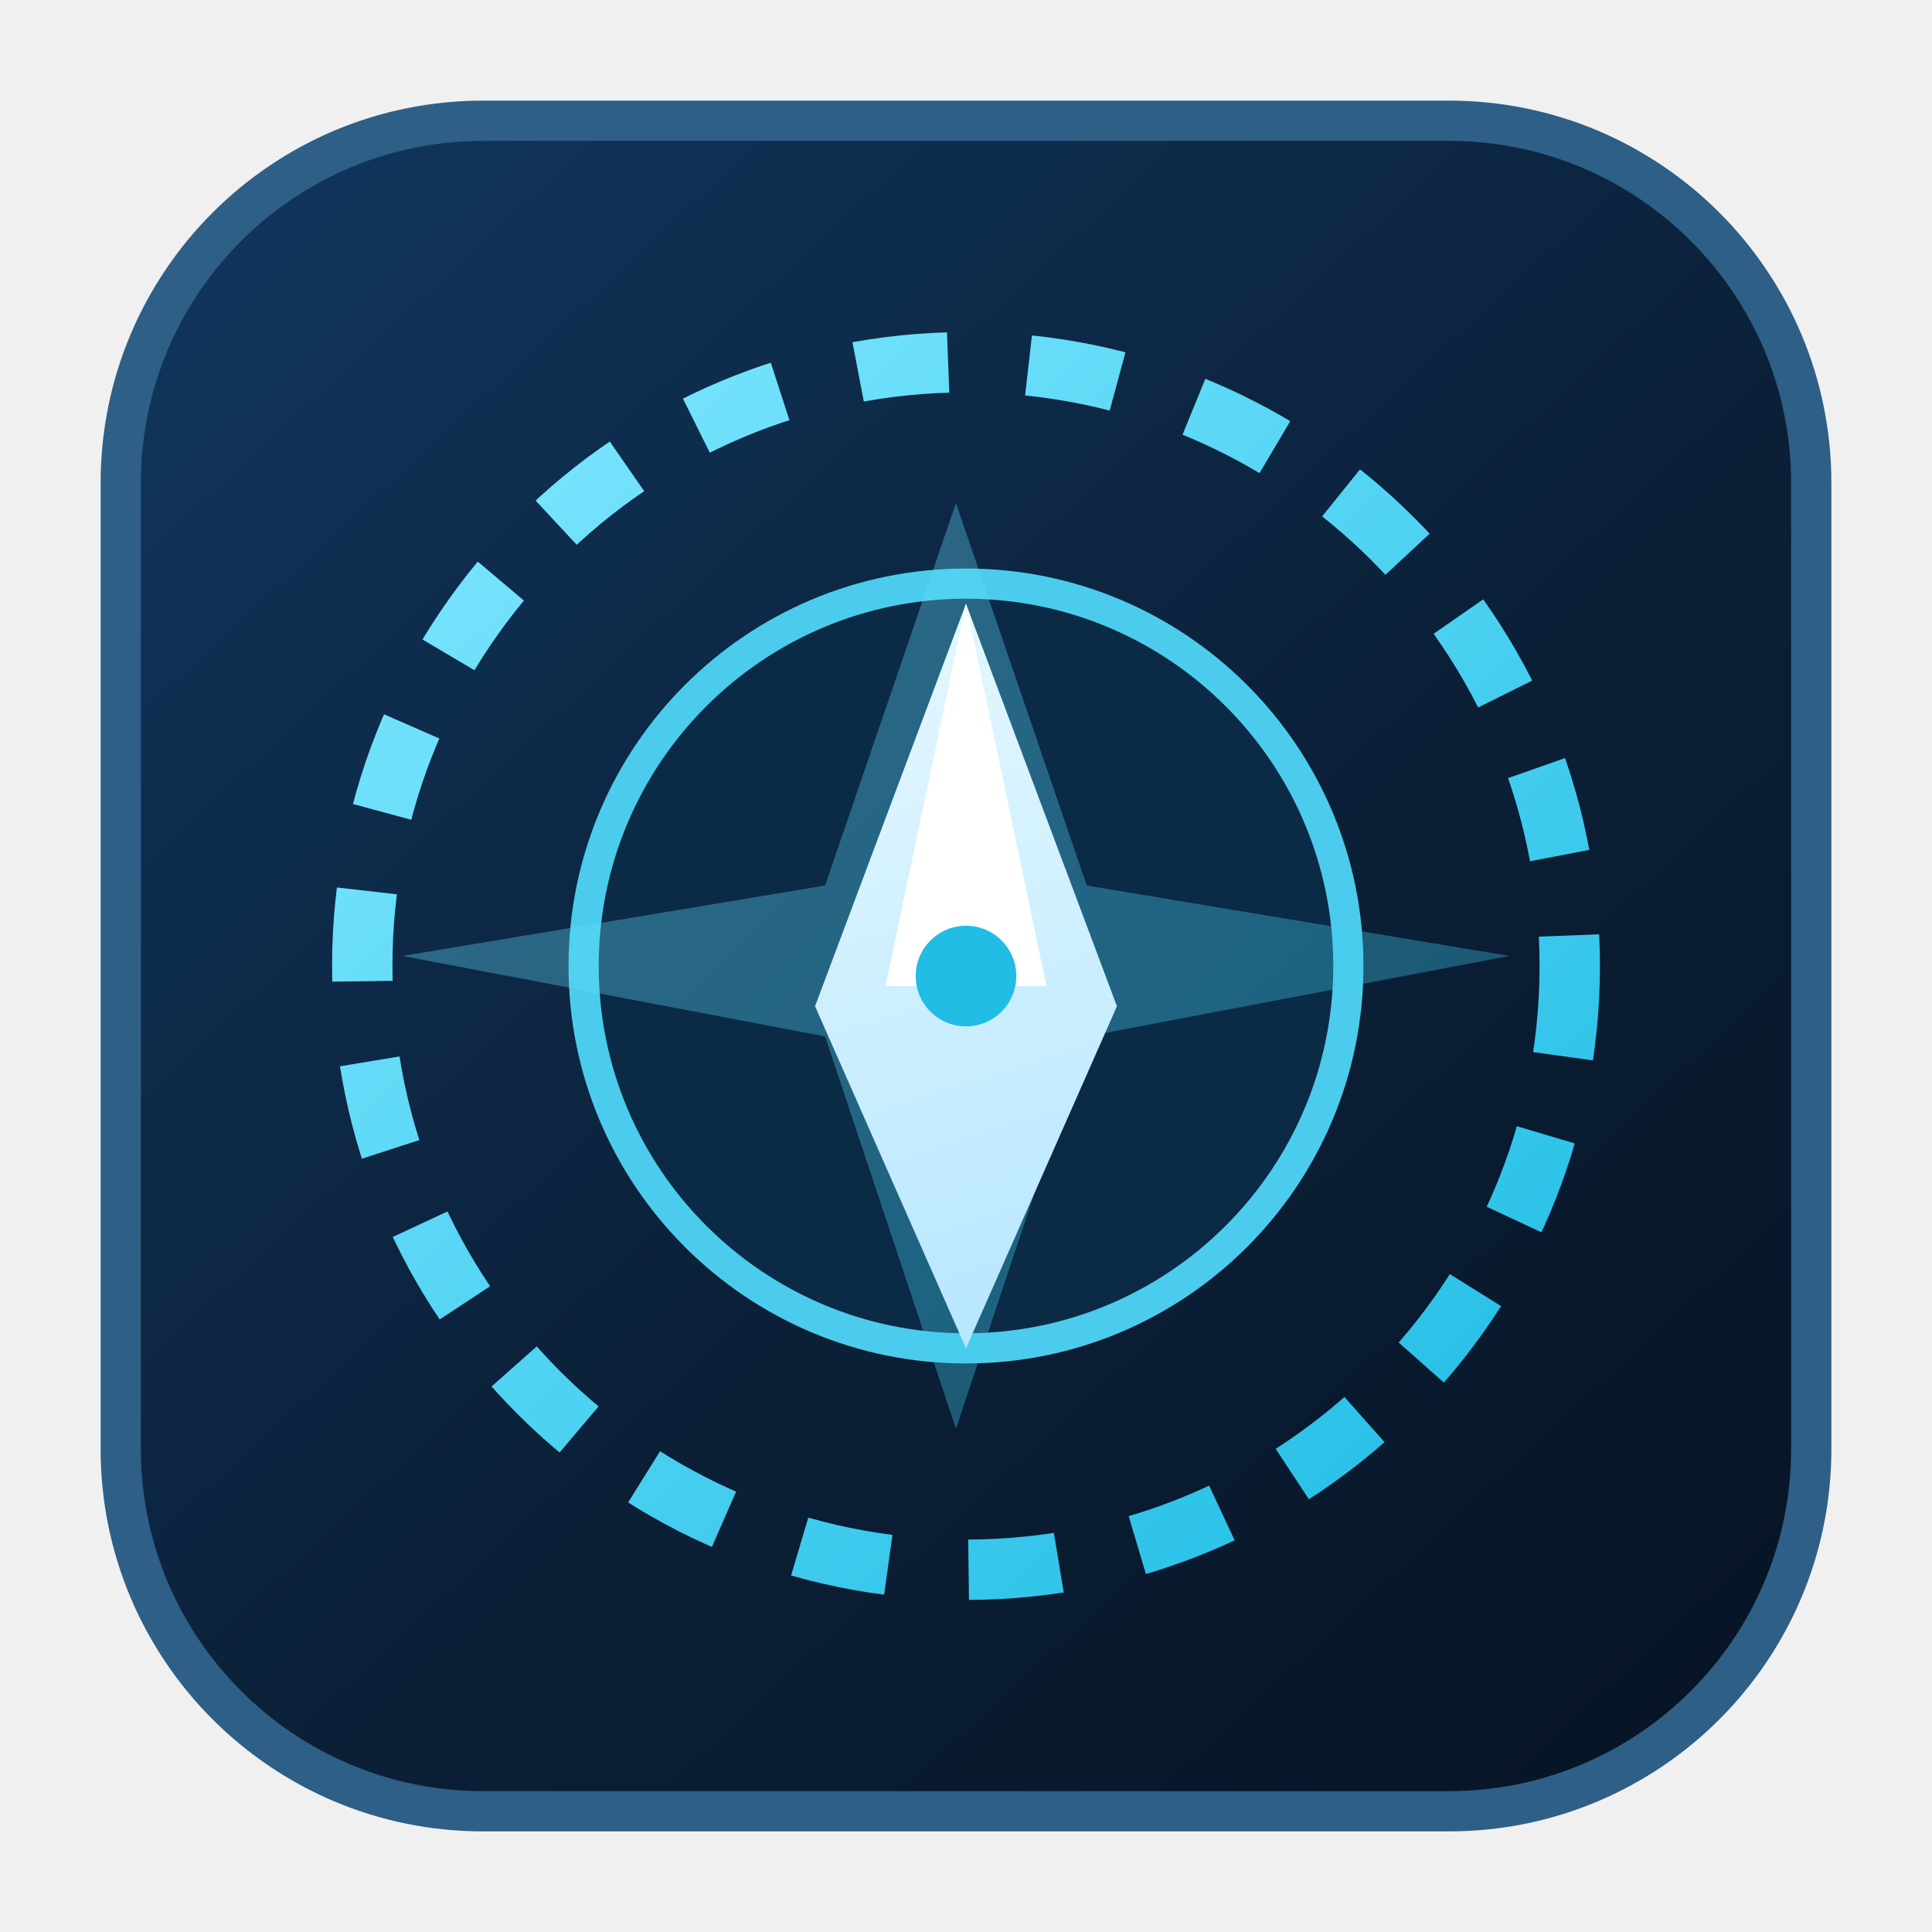
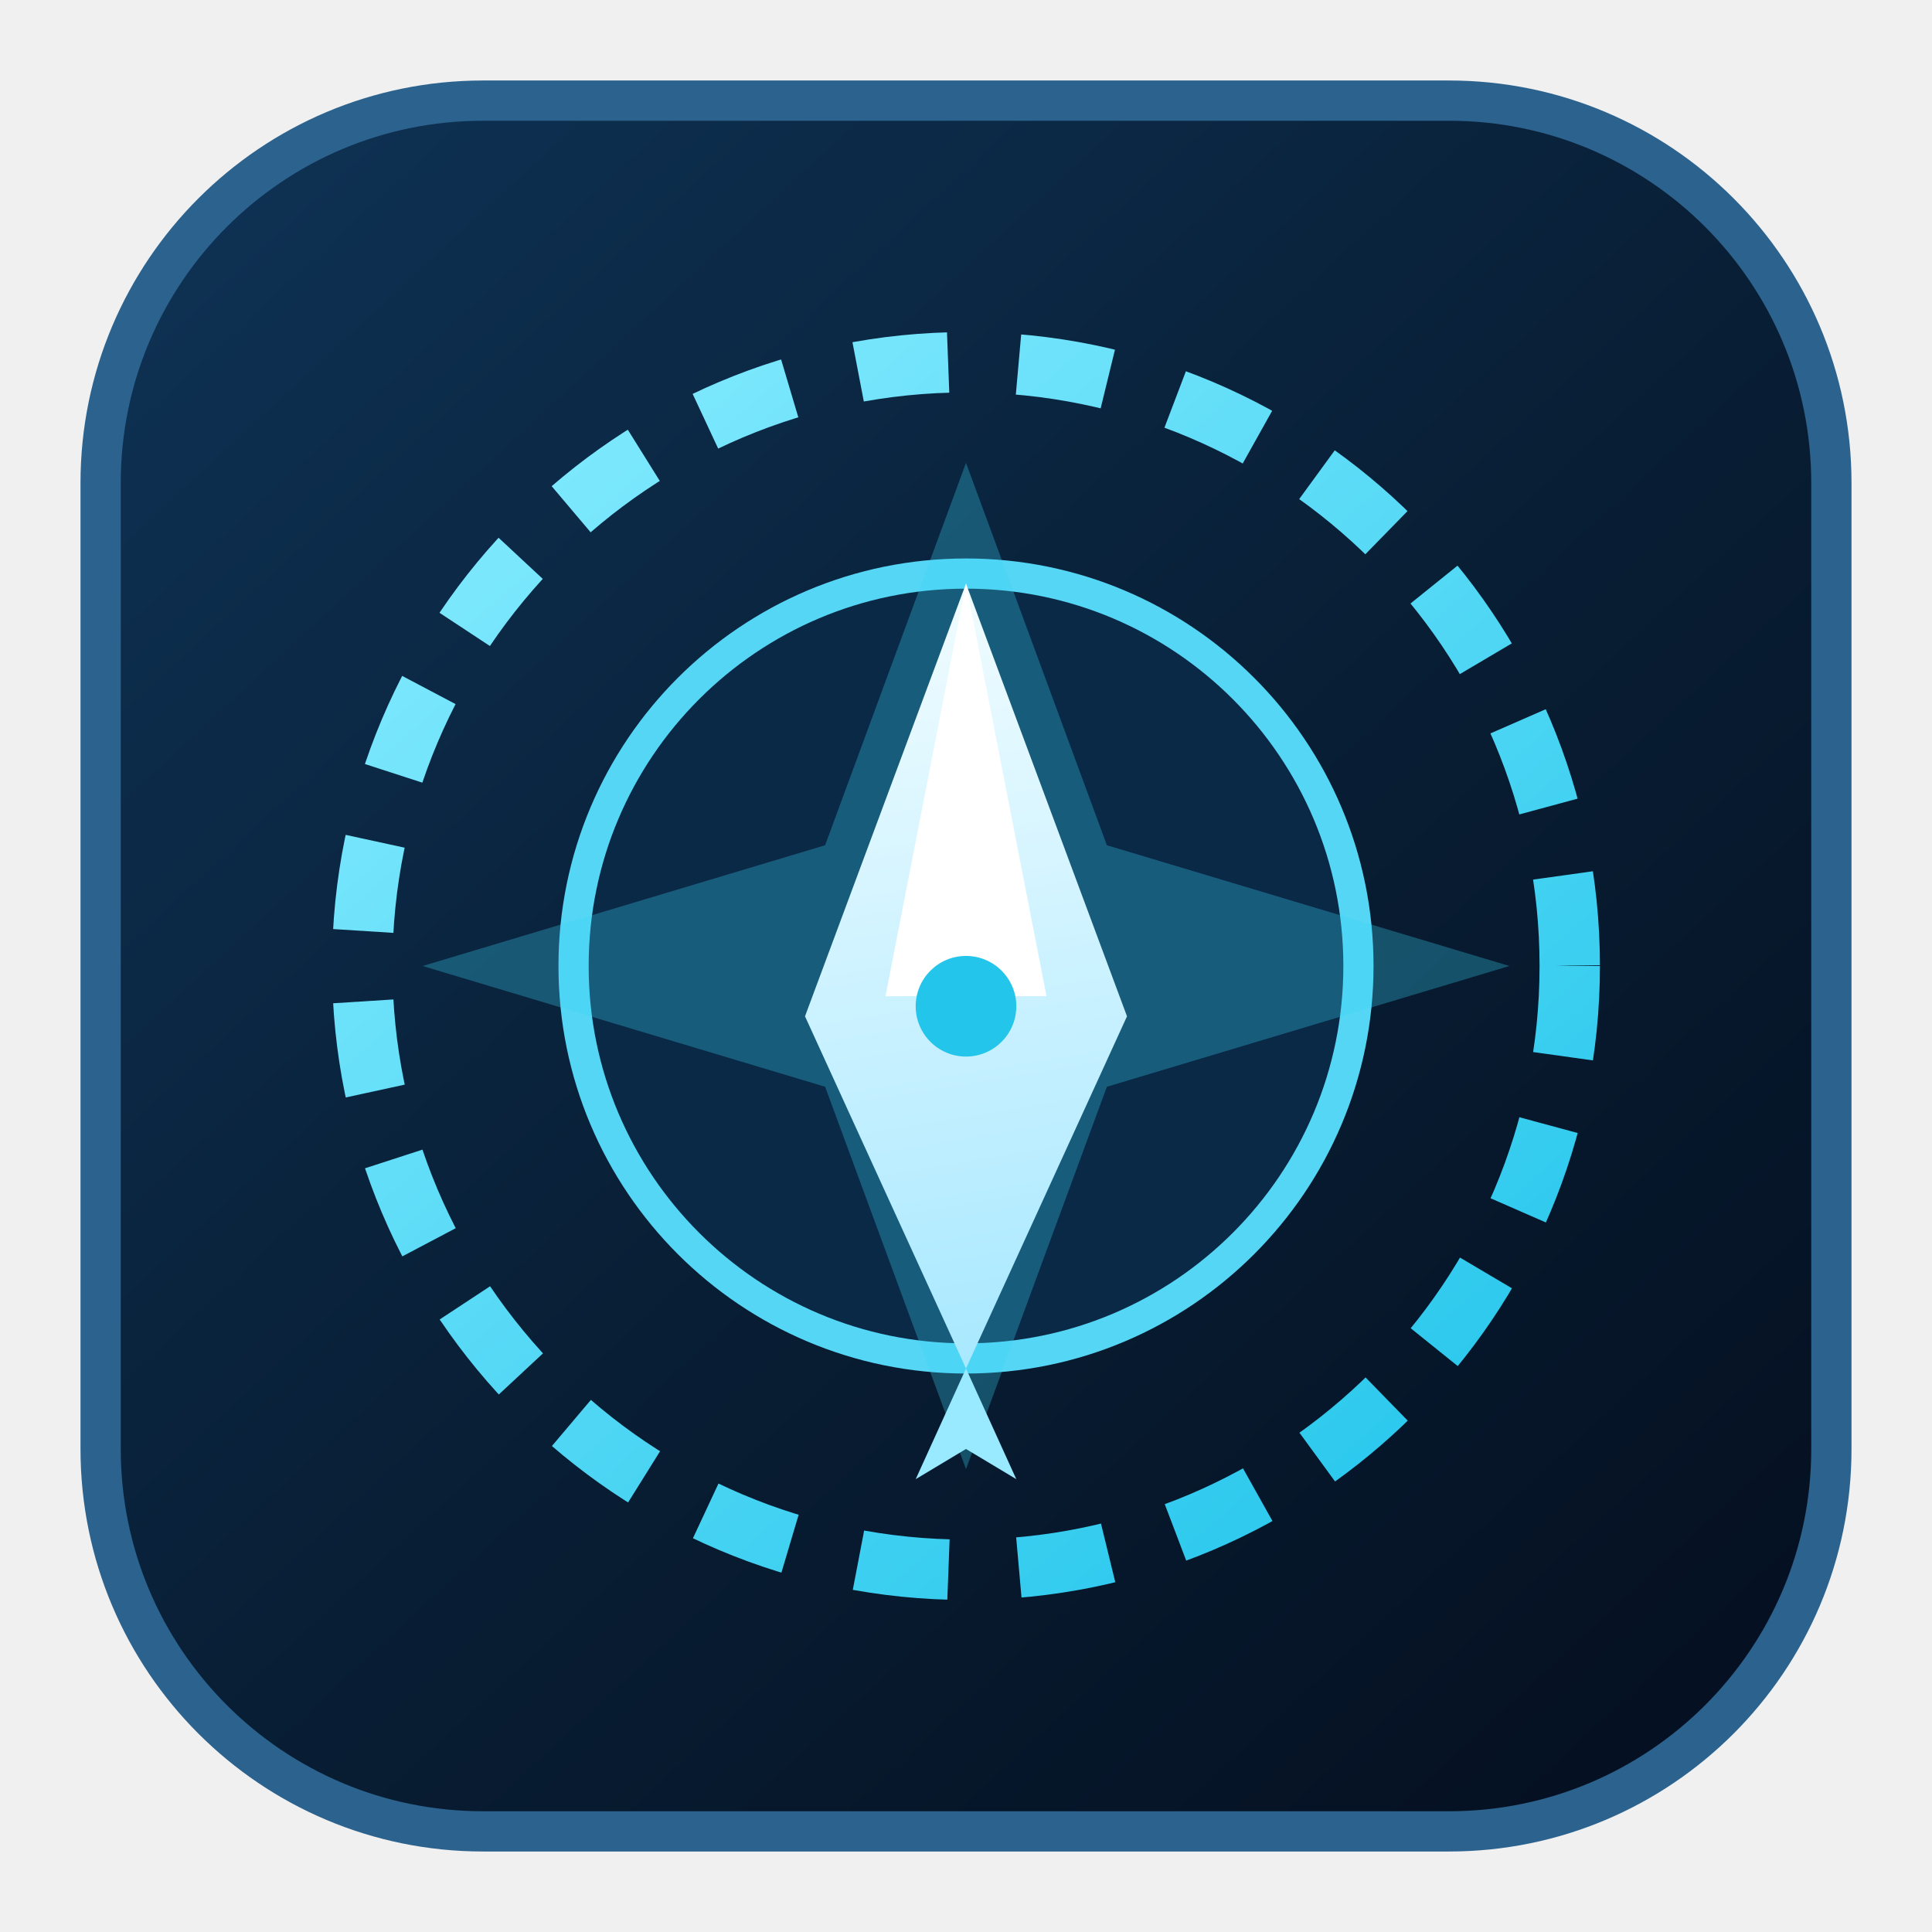
<svg xmlns="http://www.w3.org/2000/svg" width="192" height="192" viewBox="0 0 192 192" fill="none">
  <defs>
-     <linearGradient id="bg" x1="24" y1="20" x2="168" y2="176" gradientUnits="userSpaceOnUse">
-       <stop stop-color="#10355B" />
-       <stop offset="0.55" stop-color="#0B2038" />
-       <stop offset="1" stop-color="#071426" />
+     <linearGradient id="bg" x1="22" y1="16" x2="170" y2="176" gradientUnits="userSpaceOnUse">
+       <stop stop-color="#0E3153" />
+       <stop offset="0.56" stop-color="#081D33" />
+       <stop offset="1" stop-color="#051021" />
    </linearGradient>
-     <linearGradient id="glow" x1="44" y1="36" x2="156" y2="150" gradientUnits="userSpaceOnUse">
-       <stop stop-color="#7EE7FF" />
-       <stop offset="1" stop-color="#21BDE5" />
+     <linearGradient id="ring" x1="44" y1="34" x2="148" y2="152" gradientUnits="userSpaceOnUse">
+       <stop stop-color="#87ECFF" />
+       <stop offset="1" stop-color="#25C6EC" />
    </linearGradient>
-     <linearGradient id="plane" x1="90" y1="58" x2="113" y2="132" gradientUnits="userSpaceOnUse">
-       <stop stop-color="#E6F8FF" />
-       <stop offset="1" stop-color="#B5E6FF" />
+     <linearGradient id="ship" x1="92" y1="58" x2="105" y2="136" gradientUnits="userSpaceOnUse">
+       <stop stop-color="#F1FCFF" />
+       <stop offset="1" stop-color="#A7E8FF" />
    </linearGradient>
  </defs>
-   <rect x="12" y="12" width="168" height="168" rx="36" fill="url(#bg)" />
-   <rect x="12" y="12" width="168" height="168" rx="36" stroke="#2E5F86" stroke-width="4" />
-   <circle cx="96" cy="96" r="60" stroke="url(#glow)" stroke-width="6" stroke-dasharray="9 8" />
-   <circle cx="96" cy="96" r="38" fill="#0B2A46" stroke="#4CCCEC" stroke-width="3" />
-   <path d="M95 50L108 88L150 95L108 103L95 142L82 103L40 95L82 88L95 50Z" fill="url(#glow)" fill-opacity="0.35" />
-   <path d="M96 60L111 100L96 134L81 100L96 60Z" fill="url(#plane)" />
-   <path d="M96 60L104 98H88L96 60Z" fill="#FFFFFF" />
-   <circle cx="96" cy="97" r="5" fill="#21BDE5" />
+   <rect x="10" y="10" width="172" height="172" rx="38" fill="url(#bg)" />
+   <rect x="10" y="10" width="172" height="172" rx="38" stroke="#2C628E" stroke-width="4" />
+   <circle cx="96" cy="96" r="60" stroke="url(#ring)" stroke-width="6" stroke-dasharray="9 7" />
+   <circle cx="96" cy="96" r="39" fill="#0A2947" stroke="#56D6F5" stroke-width="3" />
+   <path d="M96 46L110 84L150 96L110 108L96 146L82 108L42 96L82 84L96 46Z" fill="#39D2F4" fill-opacity="0.3" />
+   <path d="M96 58L112 101L96 136L80 101L96 58Z" fill="url(#ship)" />
+   <path d="M96 58L104 99H88L96 58Z" fill="#FFFFFF" />
+   <path d="M96 136L101 147L96 144L91 147L96 136Z" fill="#99E9FF" />
+   <circle cx="96" cy="100" r="5" fill="#23C5EA" />
</svg>
